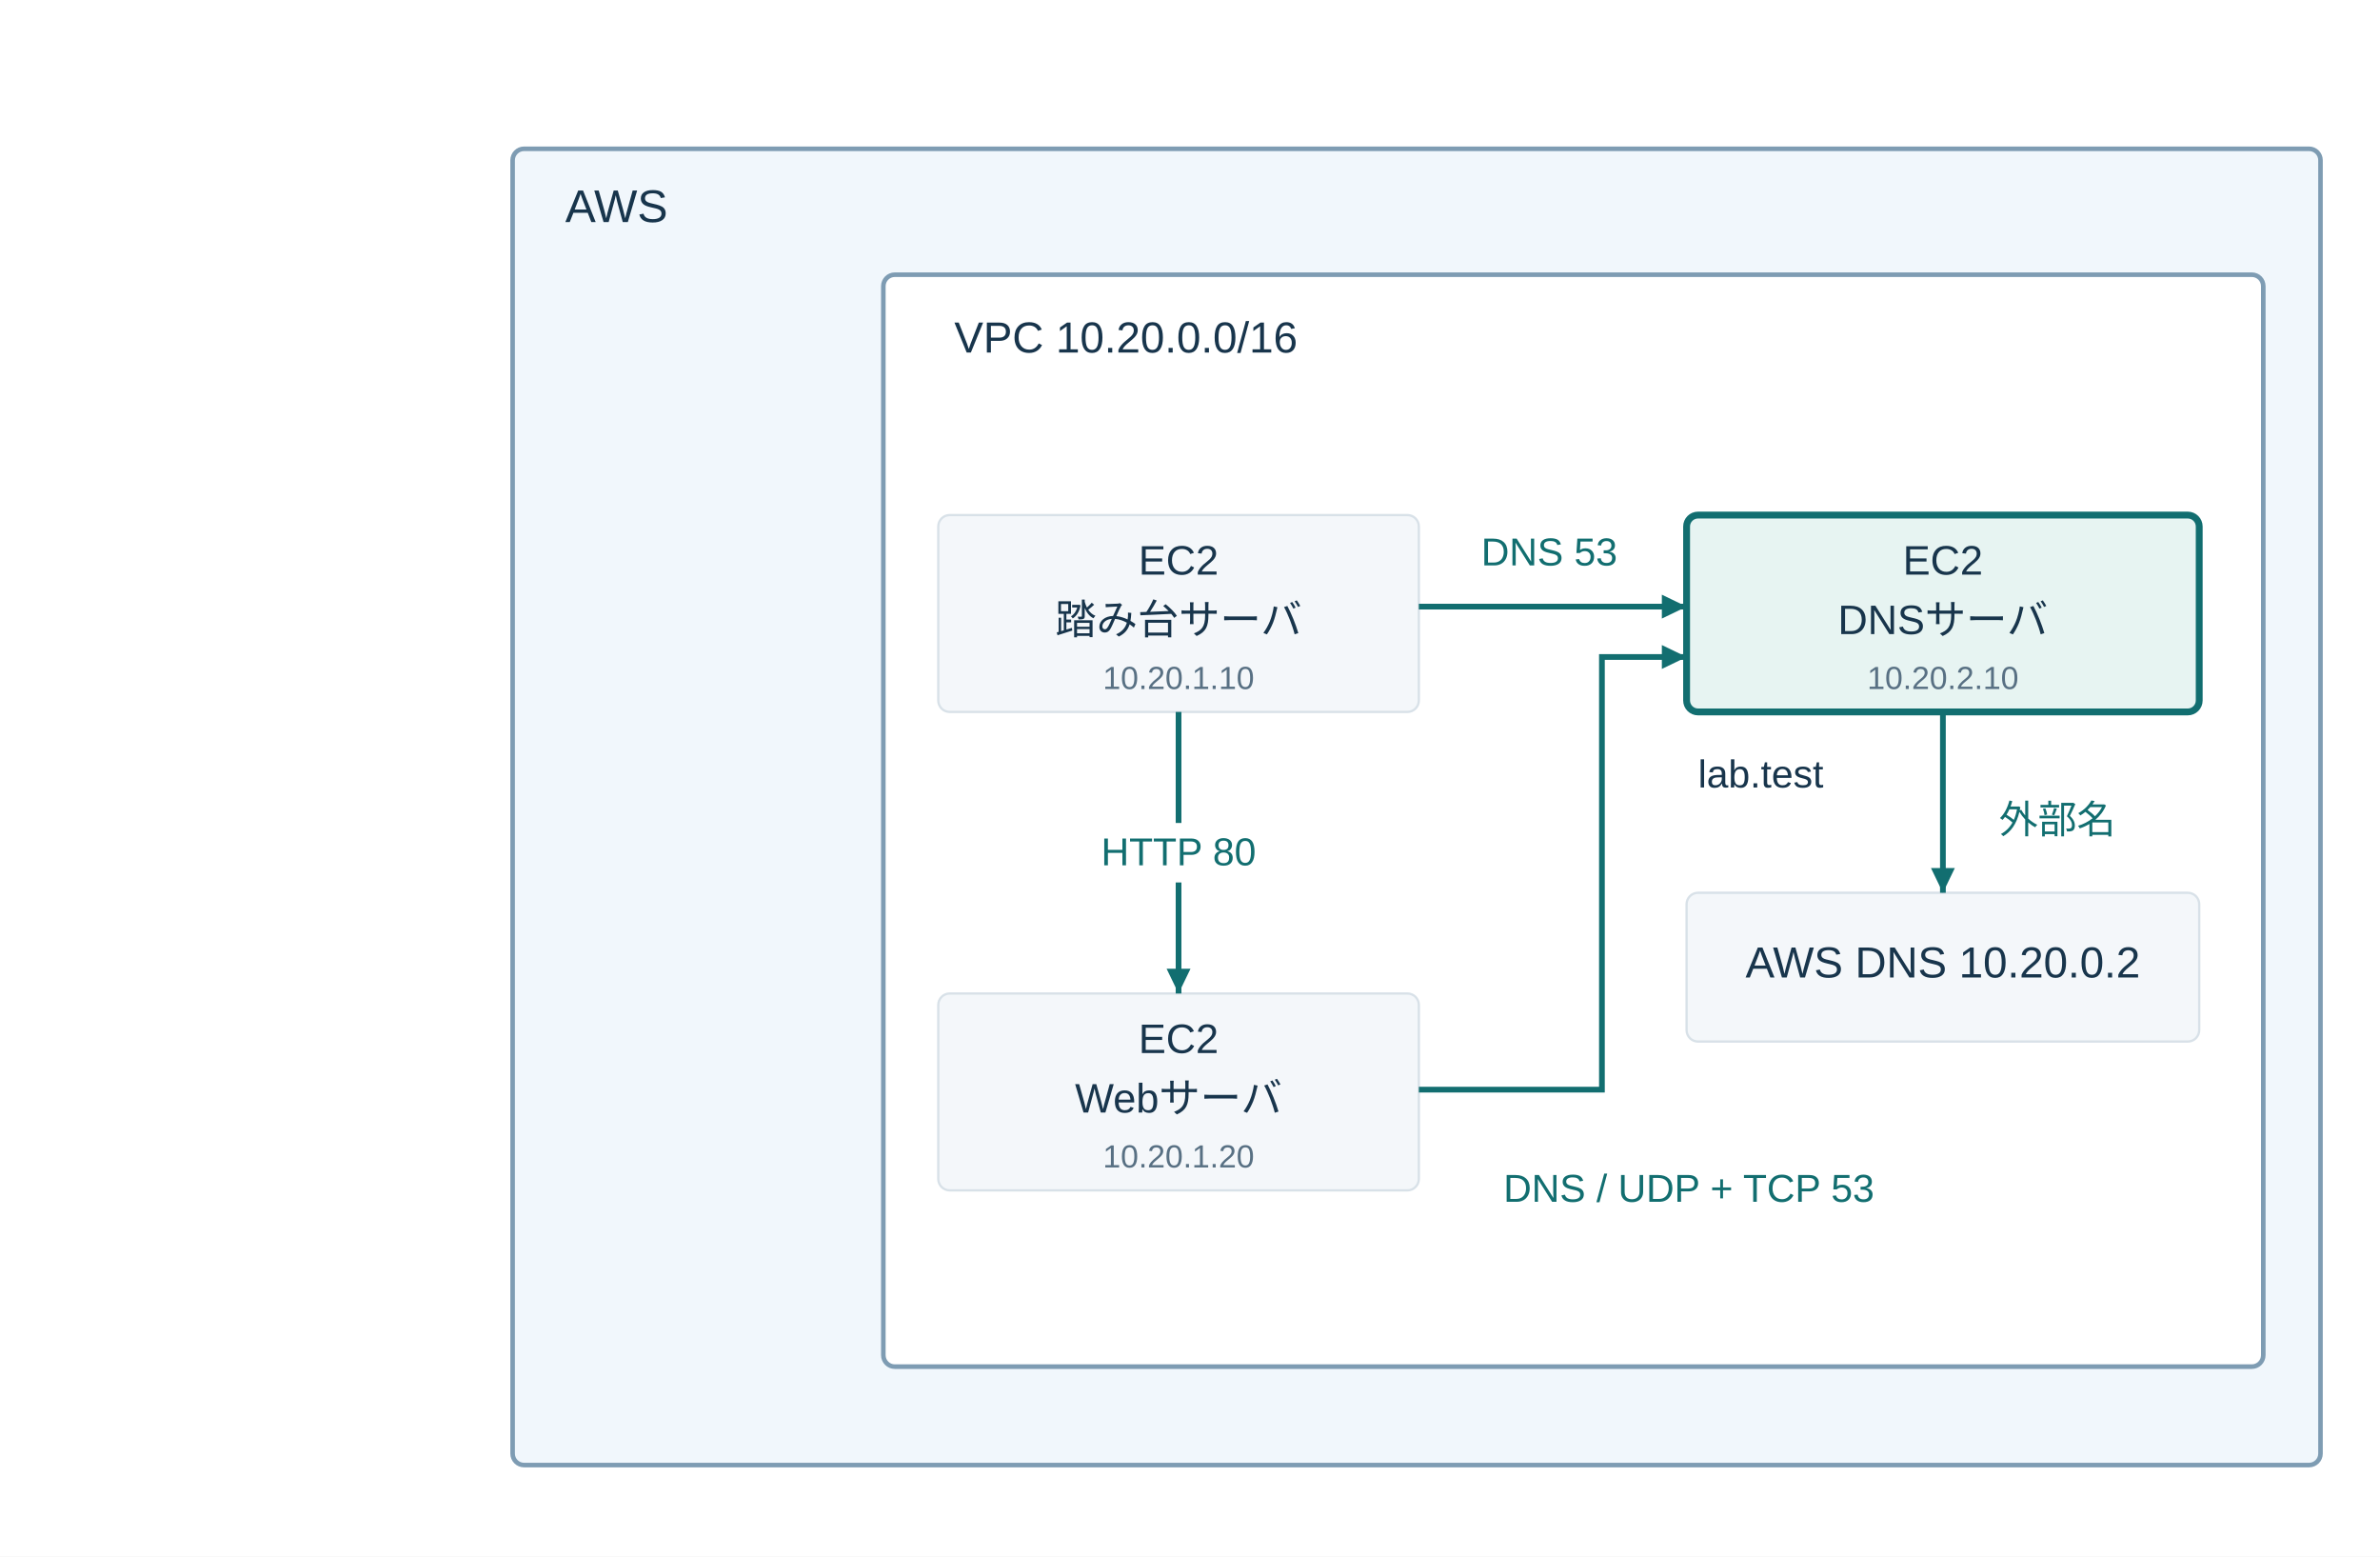
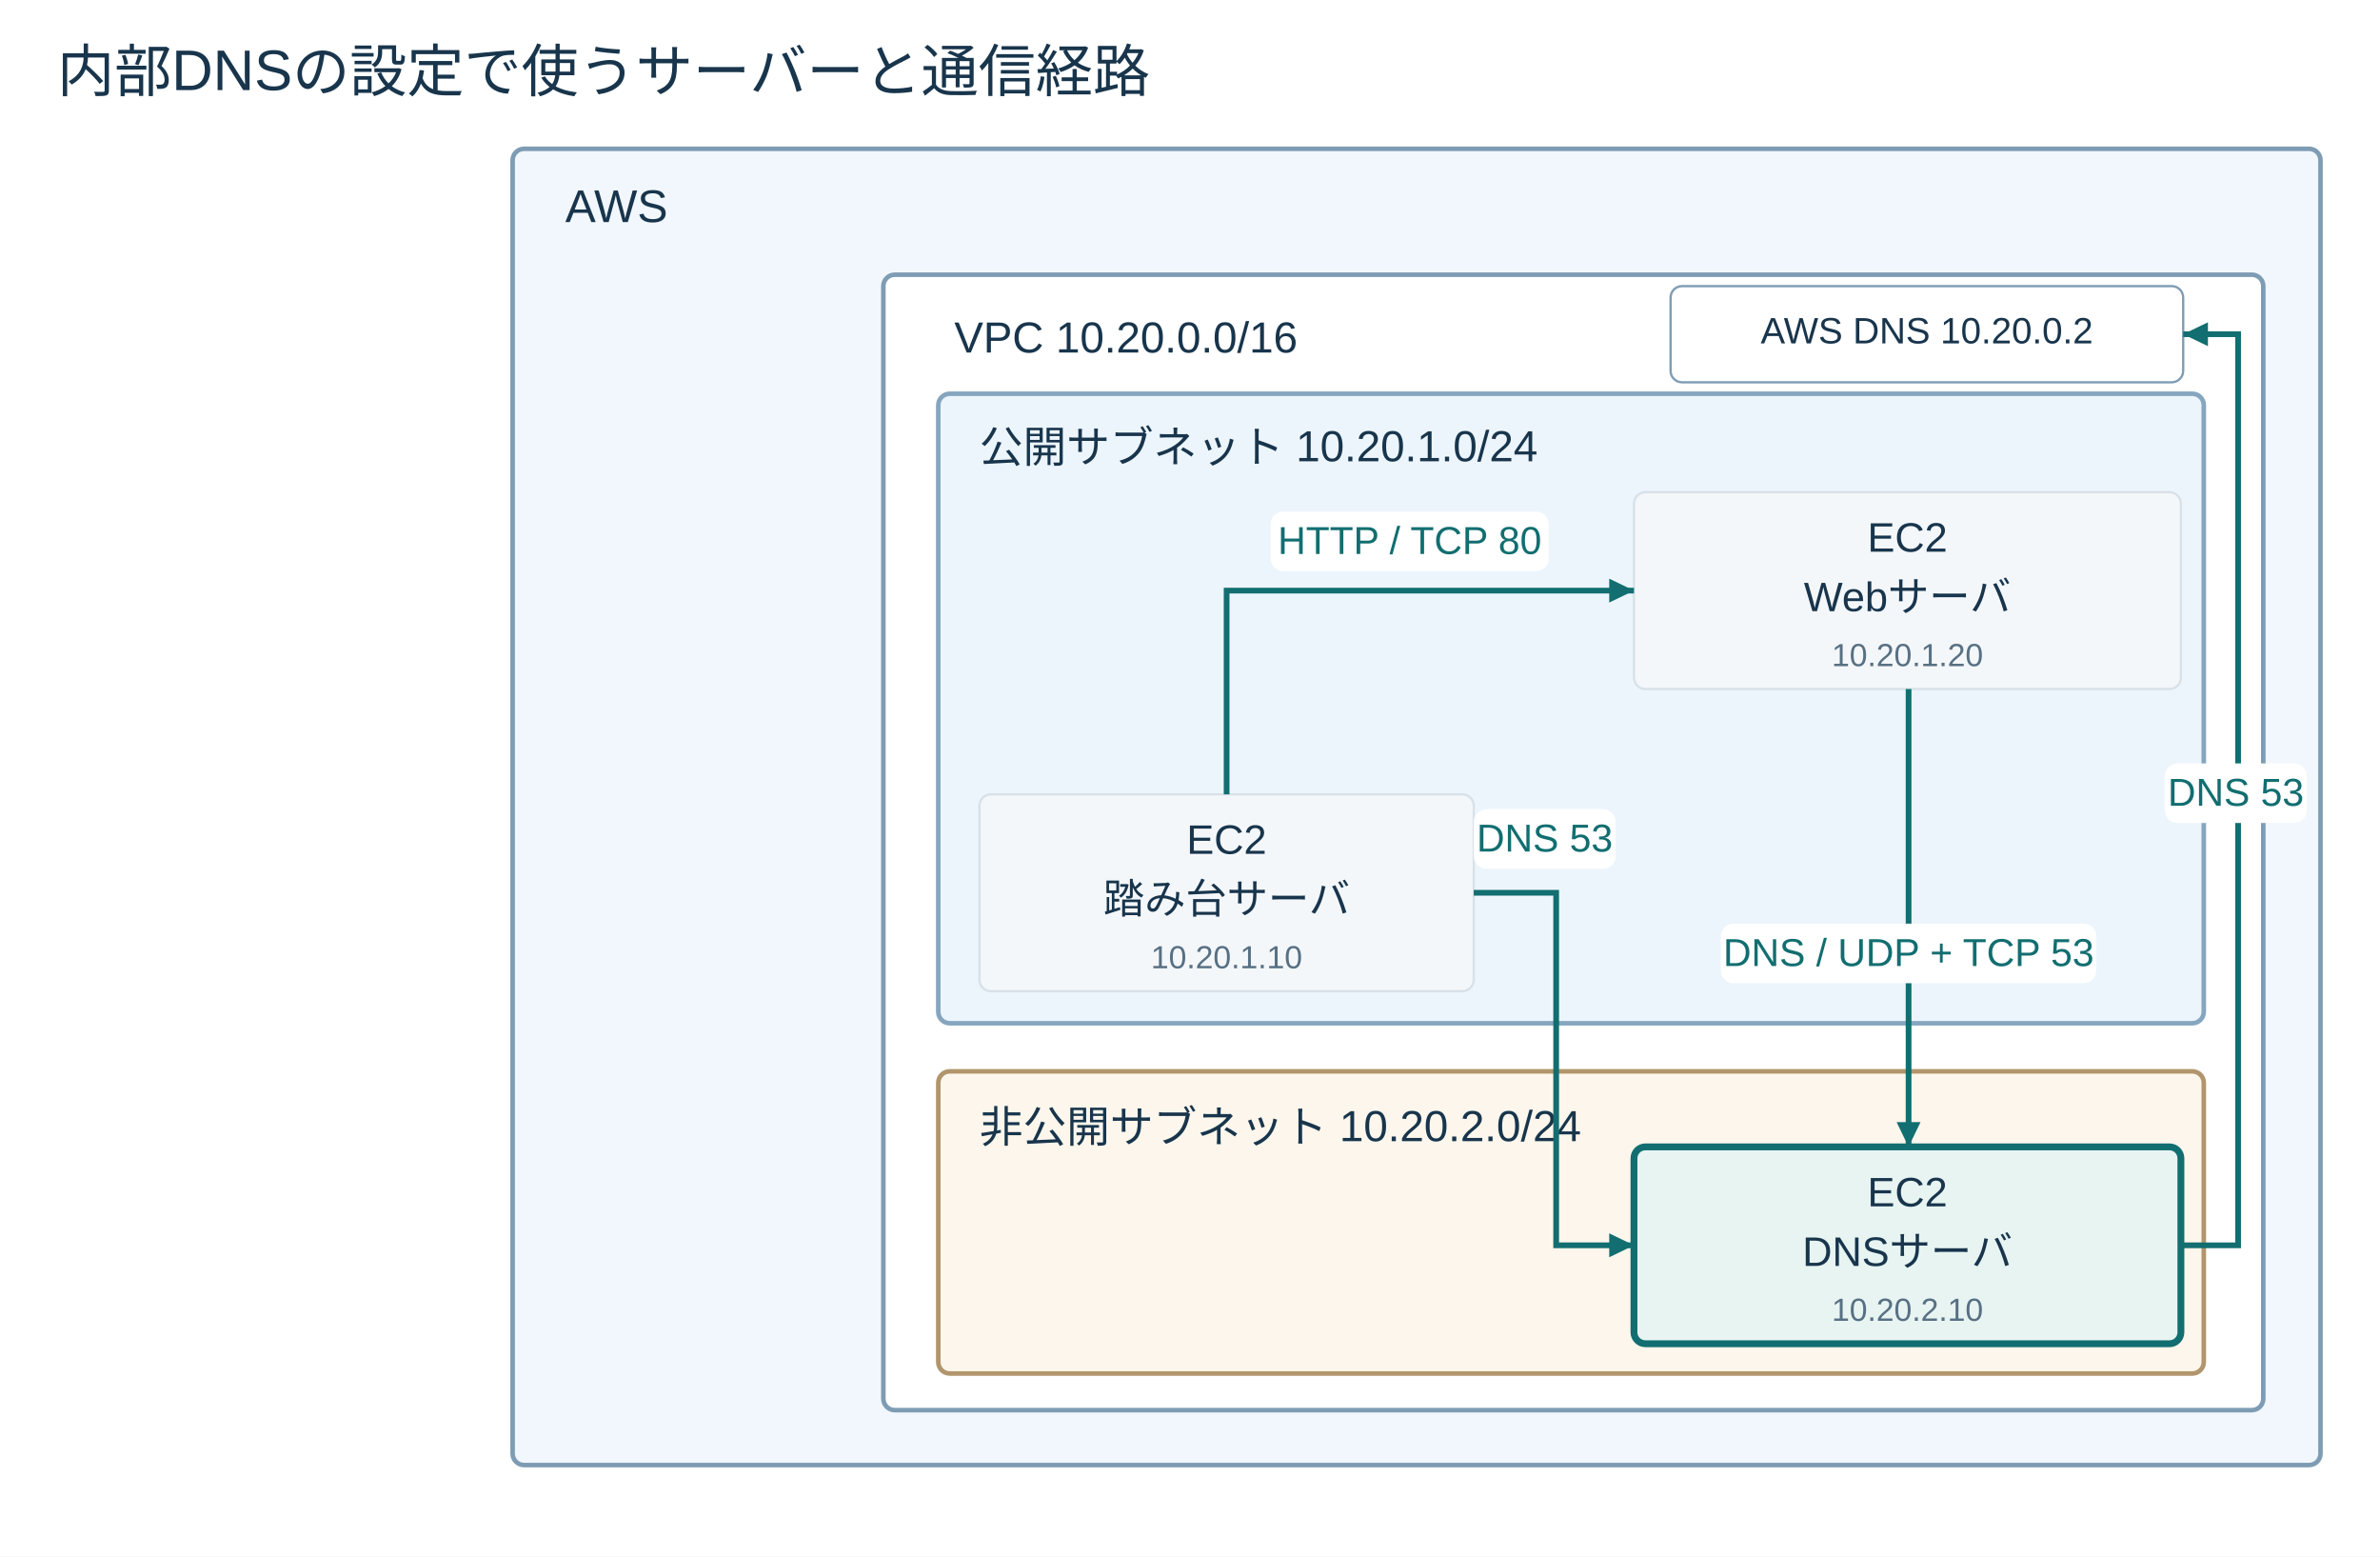
<svg xmlns="http://www.w3.org/2000/svg" width="1040" height="680" viewBox="0 0 1040 680" role="img">
  <rect width="1040" height="680" fill="white" />
+   <text x="25" y="40" font-size="25" font-family="Arial,MS Gothic,sans-serif" fill="#18354c">内部DNSの設定で使うサーバーと通信経路</text>
  <rect x="224" y="65" width="790" height="575" rx="5" fill="#f1f7fc" stroke="#7e9cb3" stroke-width="2" />
  <text x="247" y="97" font-size="20" font-family="Arial,MS Gothic,sans-serif" fill="#18354c">AWS</text>
-   <rect x="386" y="120" width="603" height="477" rx="5" fill="white" stroke="#7e9cb3" stroke-width="2" />
+   <rect x="386" y="120" width="603" height="496" rx="5" fill="white" stroke="#7e9cb3" stroke-width="2" />
  <text x="417" y="154" font-size="19" font-family="Arial,MS Gothic,sans-serif" fill="#18354c">VPC  10.20.0.0/16</text>
-   <rect x="410" y="225" width="210" height="86" rx="5" fill="#f4f7fa" stroke="#d8e1e8" stroke-width="1" />
-   <text x="515.0" y="251" font-size="18" font-family="Arial,MS Gothic,sans-serif" fill="#18354c" text-anchor="middle">EC2</text>
-   <text x="515.0" y="277" font-size="18" font-family="Arial,MS Gothic,sans-serif" fill="#18354c" text-anchor="middle">踏み台サーバ</text>
-   <text x="515.0" y="301" font-size="14" font-family="Arial,MS Gothic,sans-serif" fill="#587083" text-anchor="middle">10.20.1.10</text>
-   <rect x="410" y="434" width="210" height="86" rx="5" fill="#f4f7fa" stroke="#d8e1e8" stroke-width="1" />
-   <text x="515.0" y="460" font-size="18" font-family="Arial,MS Gothic,sans-serif" fill="#18354c" text-anchor="middle">EC2</text>
-   <text x="515.0" y="486" font-size="18" font-family="Arial,MS Gothic,sans-serif" fill="#18354c" text-anchor="middle">Webサーバ</text>
-   <text x="515.0" y="510" font-size="14" font-family="Arial,MS Gothic,sans-serif" fill="#587083" text-anchor="middle">10.20.1.20</text>
-   <rect x="737" y="225" width="224" height="86" rx="5" fill="#e7f4f2" stroke="#126e70" stroke-width="3" />
-   <text x="849.0" y="251" font-size="18" font-family="Arial,MS Gothic,sans-serif" fill="#18354c" text-anchor="middle">EC2</text>
-   <text x="849.0" y="277" font-size="18" font-family="Arial,MS Gothic,sans-serif" fill="#18354c" text-anchor="middle">DNSサーバ</text>
-   <text x="849.0" y="301" font-size="14" font-family="Arial,MS Gothic,sans-serif" fill="#587083" text-anchor="middle">10.20.2.10</text>
-   <polyline points="620,265 737,265" fill="none" stroke="#126e70" stroke-width="2.5" />
-   <polygon points="737.00,265.00 726.19,270.22 726.19,259.78" fill="#126e70" />
-   <rect x="646.5" y="229" width="61.0" height="25" rx="5" fill="white" stroke="white" stroke-width="1" />
-   <text x="677" y="247" font-size="17" font-family="Arial,MS Gothic,sans-serif" fill="#126e70" text-anchor="middle">DNS 53</text>
-   <polyline points="620,476 700,476 700,287 737,287" fill="none" stroke="#126e70" stroke-width="2.5" />
-   <polygon points="737.00,287.00 726.19,292.22 726.19,281.78" fill="#126e70" />
-   <rect x="656.5" y="507" width="163.0" height="25" rx="5" fill="white" stroke="white" stroke-width="1" />
-   <text x="738" y="525" font-size="17" font-family="Arial,MS Gothic,sans-serif" fill="#126e70" text-anchor="middle">DNS / UDP + TCP 53</text>
-   <rect x="737" y="390" width="224" height="65" rx="5" fill="#f4f7fa" stroke="#d8e1e8" stroke-width="1" />
-   <text x="849.0" y="427" font-size="19" font-family="Arial,MS Gothic,sans-serif" fill="#18354c" text-anchor="middle">AWS DNS  10.20.0.2</text>
-   <polyline points="849,311 849,390" fill="none" stroke="#126e70" stroke-width="2.5" />
-   <polygon points="849.00,390.00 843.78,379.19 854.22,379.19" fill="#126e70" />
-   <rect x="868.5" y="346" width="61.0" height="25" rx="5" fill="white" stroke="white" stroke-width="1" />
-   <text x="899" y="364" font-size="17" font-family="Arial,MS Gothic,sans-serif" fill="#126e70" text-anchor="middle">外部名</text>
-   <polyline points="515,311 515,434" fill="none" stroke="#126e70" stroke-width="2.5" />
-   <polygon points="515.00,434.00 509.78,423.19 520.22,423.19" fill="#126e70" />
-   <rect x="480.25" y="360" width="69.5" height="25" rx="5" fill="white" stroke="white" stroke-width="1" />
-   <text x="515" y="378" font-size="17" font-family="Arial,MS Gothic,sans-serif" fill="#126e70" text-anchor="middle">HTTP 80</text>
-   <text x="742" y="344" font-size="17" font-family="Arial,MS Gothic,sans-serif" fill="#18354c">lab.test</text>
+   <rect x="410" y="172" width="553" height="275" rx="5" fill="#edf5fc" stroke="#86a6bf" stroke-width="2" />
+   <text x="428" y="202" font-size="19" font-family="Arial,MS Gothic,sans-serif" fill="#18354c">公開サブネット  10.20.1.0/24</text>
+   <rect x="410" y="468" width="553" height="132" rx="5" fill="#fcf6ec" stroke="#b1956c" stroke-width="2" />
+   <text x="428" y="499" font-size="19" font-family="Arial,MS Gothic,sans-serif" fill="#18354c">非公開サブネット  10.20.2.0/24</text>
+   <rect x="714" y="215" width="239" height="86" rx="5" fill="#f4f7fa" stroke="#d8e1e8" stroke-width="1" />
+   <text x="833.5" y="241" font-size="18" font-family="Arial,MS Gothic,sans-serif" fill="#18354c" text-anchor="middle">EC2</text>
+   <text x="833.5" y="267" font-size="18" font-family="Arial,MS Gothic,sans-serif" fill="#18354c" text-anchor="middle">Webサーバ</text>
+   <text x="833.5" y="291" font-size="14" font-family="Arial,MS Gothic,sans-serif" fill="#587083" text-anchor="middle">10.20.1.20</text>
+   <rect x="428" y="347" width="216" height="86" rx="5" fill="#f4f7fa" stroke="#d8e1e8" stroke-width="1" />
+   <text x="536.0" y="373" font-size="18" font-family="Arial,MS Gothic,sans-serif" fill="#18354c" text-anchor="middle">EC2</text>
+   <text x="536.0" y="399" font-size="18" font-family="Arial,MS Gothic,sans-serif" fill="#18354c" text-anchor="middle">踏み台サーバ</text>
+   <text x="536.0" y="423" font-size="14" font-family="Arial,MS Gothic,sans-serif" fill="#587083" text-anchor="middle">10.20.1.10</text>
+   <rect x="714" y="501" width="239" height="86" rx="5" fill="#e7f4f2" stroke="#126e70" stroke-width="3" />
+   <text x="833.5" y="527" font-size="18" font-family="Arial,MS Gothic,sans-serif" fill="#18354c" text-anchor="middle">EC2</text>
+   <text x="833.5" y="553" font-size="18" font-family="Arial,MS Gothic,sans-serif" fill="#18354c" text-anchor="middle">DNSサーバ</text>
+   <text x="833.5" y="577" font-size="14" font-family="Arial,MS Gothic,sans-serif" fill="#587083" text-anchor="middle">10.20.2.10</text>
+   <rect x="730" y="125" width="224" height="42" rx="5" fill="white" stroke="#7e9cb3" stroke-width="1" />
+   <text x="842" y="150" font-size="16" font-family="Arial,MS Gothic,sans-serif" fill="#18354c" text-anchor="middle">AWS DNS  10.20.0.2</text>
+   <polyline points="536,347 536,258 714,258" fill="none" stroke="#126e70" stroke-width="2.5" />
+   <polygon points="714.00,258.00 703.19,263.22 703.19,252.78" fill="#126e70" />
+   <rect x="555.75" y="224" width="120.5" height="25" rx="5" fill="white" stroke="white" stroke-width="1" />
+   <text x="616" y="242" font-size="17" font-family="Arial,MS Gothic,sans-serif" fill="#126e70" text-anchor="middle">HTTP / TCP 80</text>
+   <polyline points="644,390 680,390 680,544 714,544" fill="none" stroke="#126e70" stroke-width="2.5" />
+   <polygon points="714.00,544.00 703.19,549.22 703.19,538.78" fill="#126e70" />
+   <rect x="644.5" y="354" width="61.0" height="25" rx="5" fill="white" stroke="white" stroke-width="1" />
+   <text x="675" y="372" font-size="17" font-family="Arial,MS Gothic,sans-serif" fill="#126e70" text-anchor="middle">DNS 53</text>
+   <polyline points="834,301 834,501" fill="none" stroke="#126e70" stroke-width="2.5" />
+   <polygon points="834.00,501.00 828.78,490.19 839.22,490.19" fill="#126e70" />
+   <rect x="752.5" y="404" width="163.0" height="25" rx="5" fill="white" stroke="white" stroke-width="1" />
+   <text x="834" y="422" font-size="17" font-family="Arial,MS Gothic,sans-serif" fill="#126e70" text-anchor="middle">DNS / UDP + TCP 53</text>
+   <polyline points="953,544 978,544 978,146 954,146" fill="none" stroke="#126e70" stroke-width="2.5" />
+   <polygon points="954.00,146.00 964.81,140.78 964.81,151.22" fill="#126e70" />
+   <rect x="946.5" y="334" width="61.0" height="25" rx="5" fill="white" stroke="white" stroke-width="1" />
+   <text x="977" y="352" font-size="17" font-family="Arial,MS Gothic,sans-serif" fill="#126e70" text-anchor="middle">DNS 53</text>
</svg>
